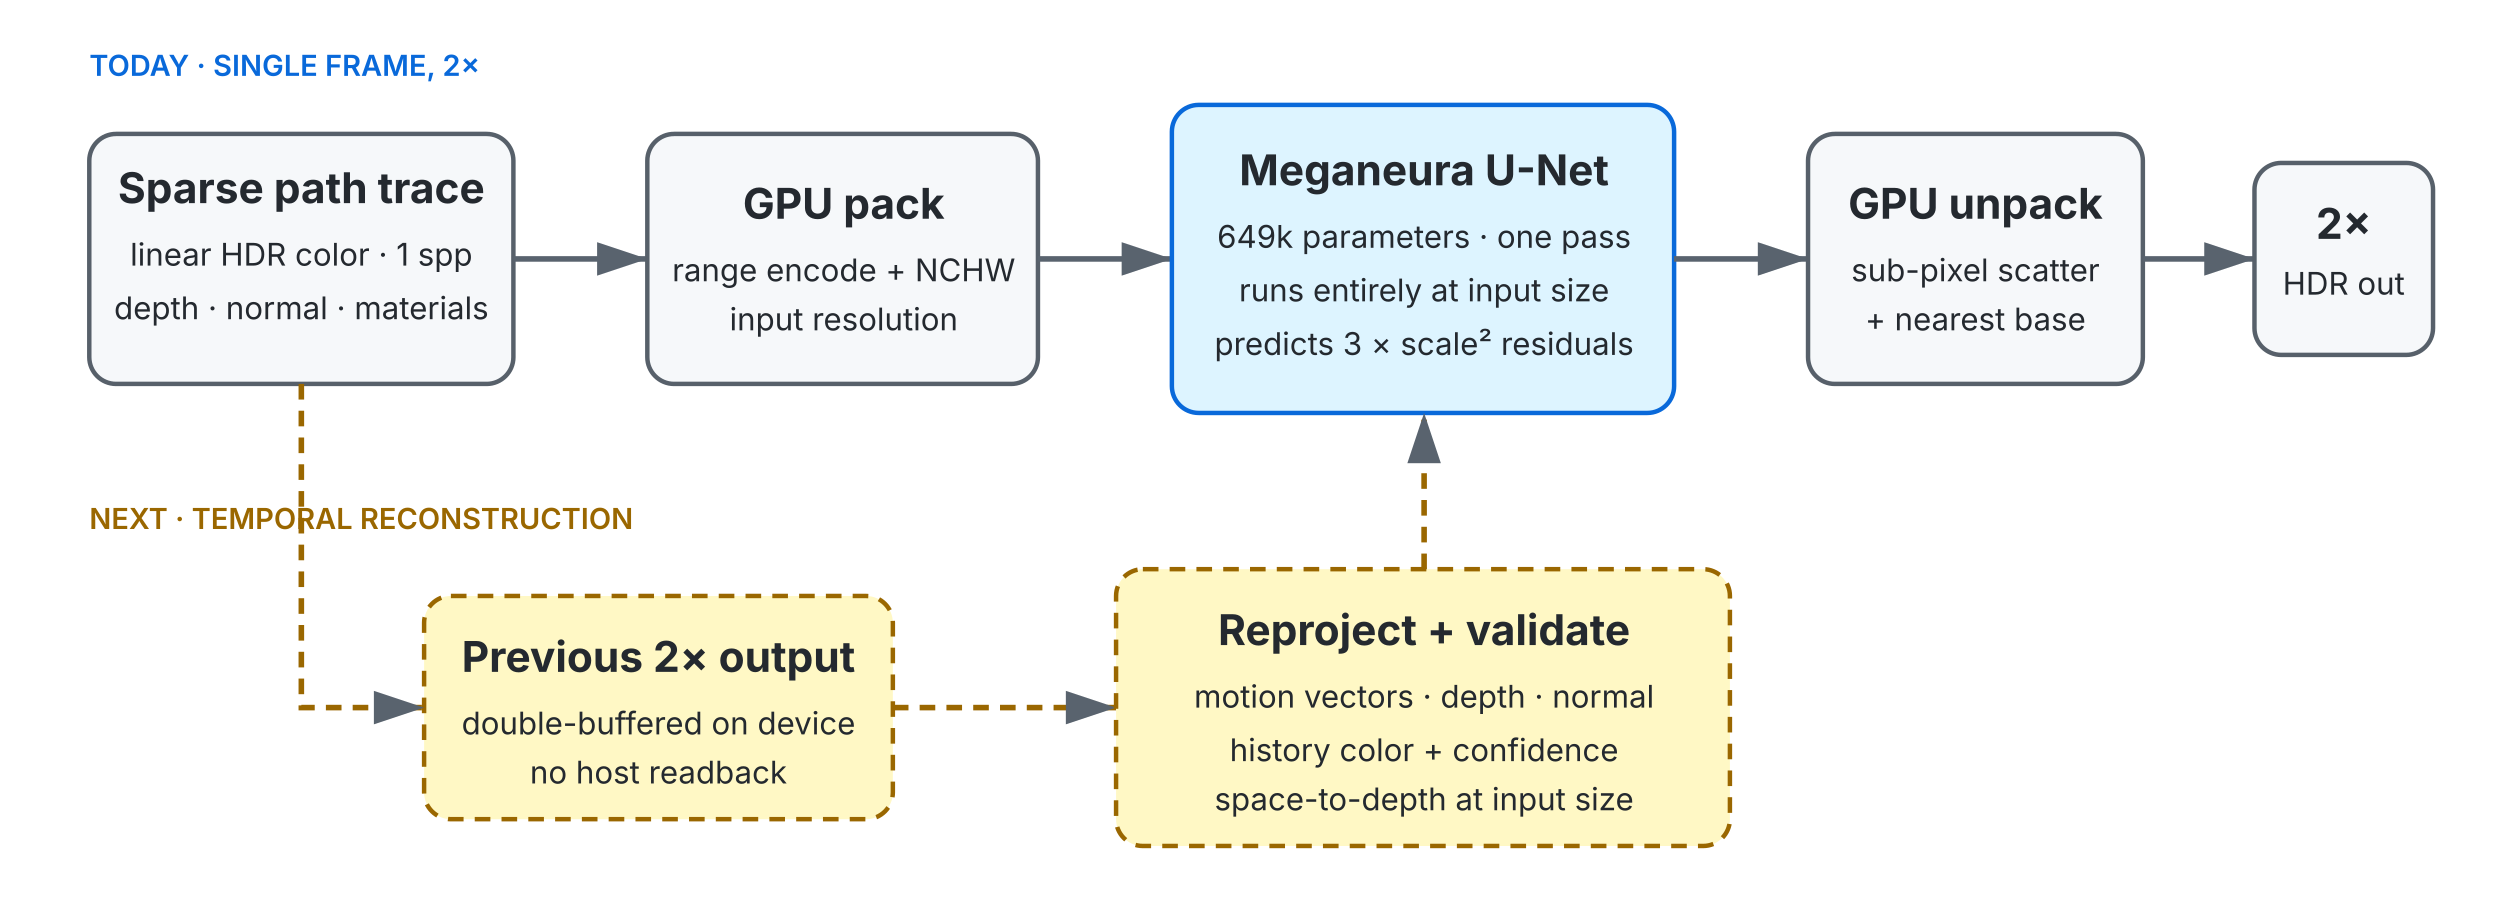
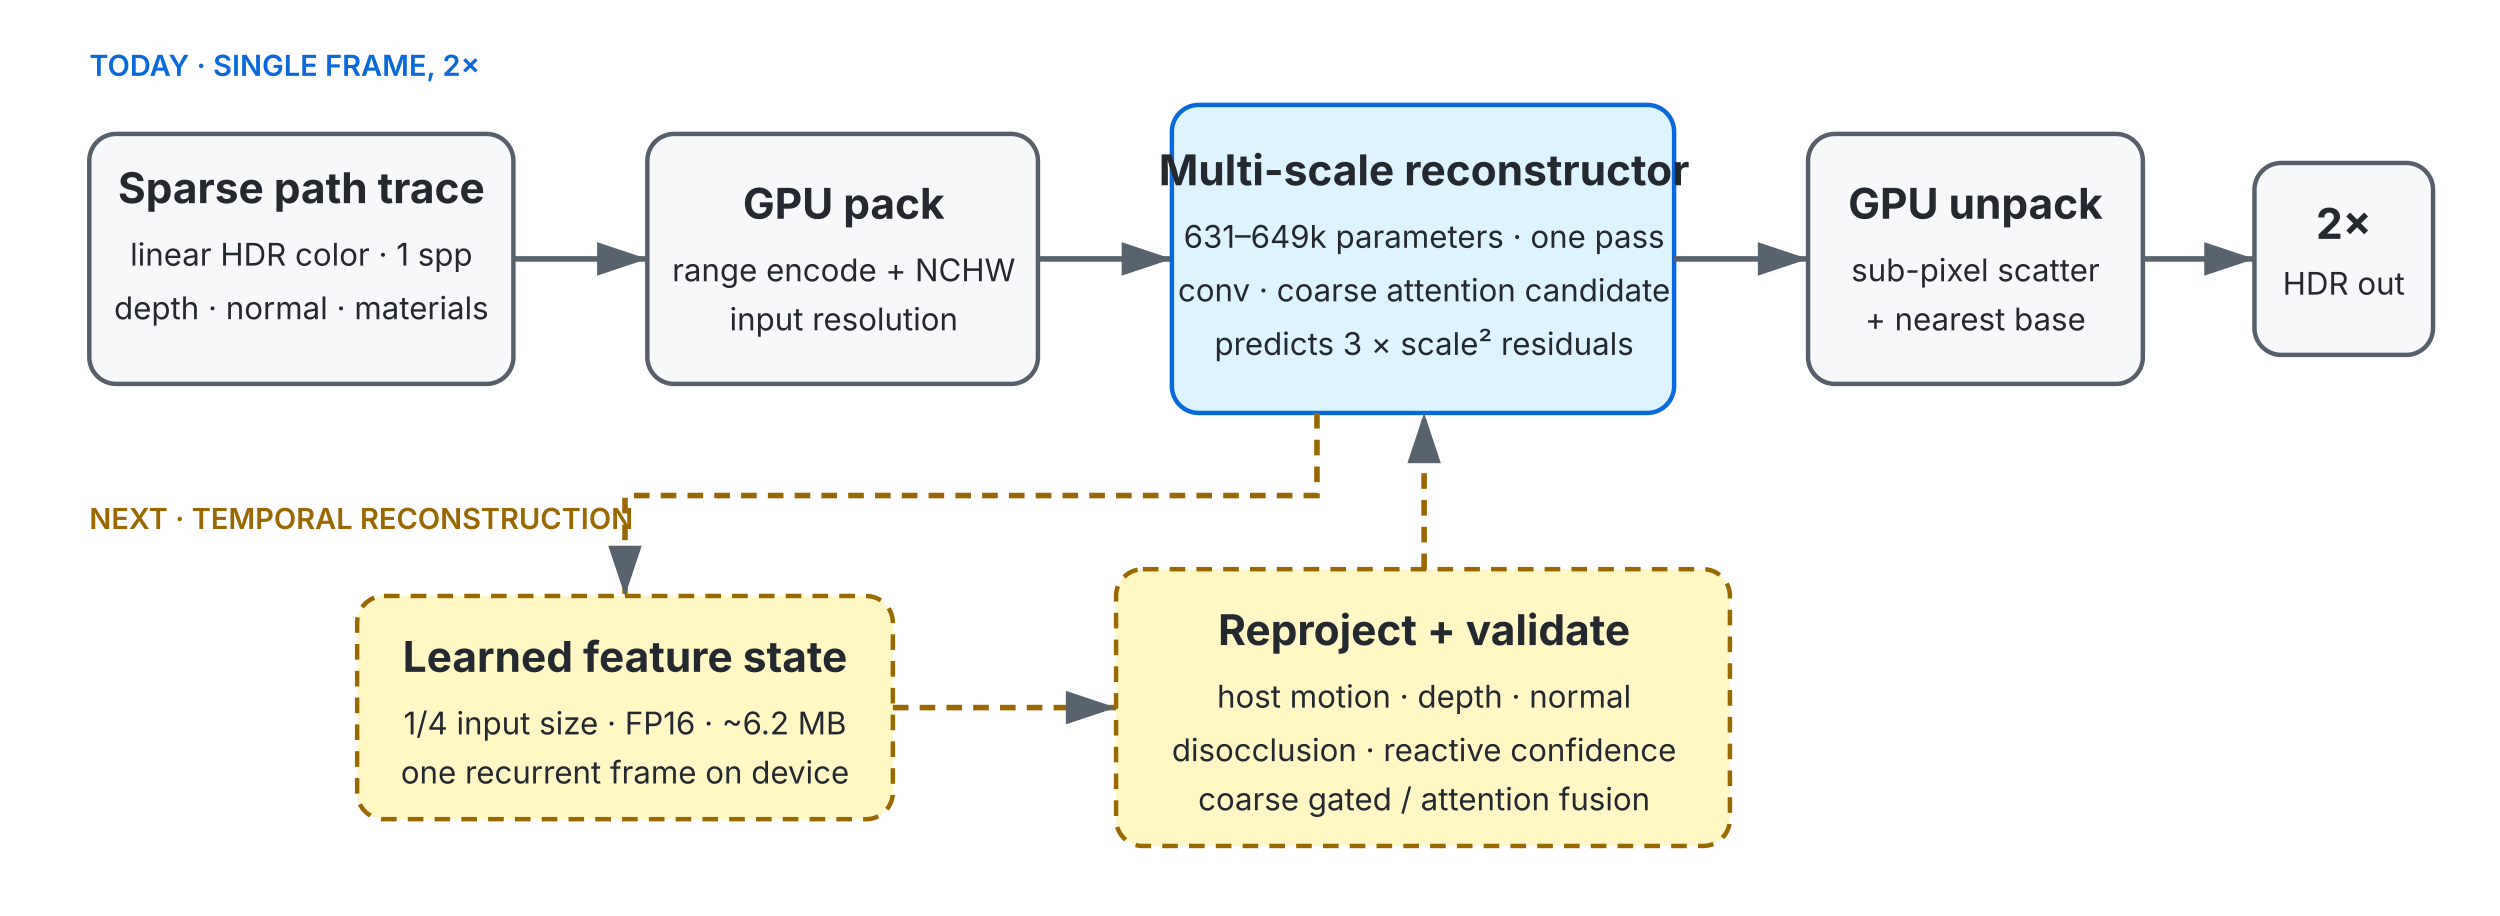
<svg xmlns="http://www.w3.org/2000/svg" width="1120" height="410" viewBox="0 0 1120 410" role="img" aria-labelledby="title desc">
  <defs>
    <marker id="arrow" markerWidth="10" markerHeight="10" refX="9" refY="3" orient="auto">
      <path d="M0,0 L9,3 L0,6 Z" fill="#59636e" />
    </marker>
    <style>
      .box{fill:#f6f8fa;stroke:#57606a;stroke-width:2;rx:12}.core{fill:#ddf4ff;stroke:#0969da;stroke-width:2;rx:12}
      .future{fill:#fff8c5;stroke:#9a6700;stroke-width:2;stroke-dasharray:7 5;rx:12}.line{stroke:#59636e;stroke-width:2.5;fill:none;marker-end:url(#arrow)}
      .dash{stroke:#9a6700;stroke-width:2.5;stroke-dasharray:7 5;fill:none;marker-end:url(#arrow)}
      text{font-family:-apple-system,BlinkMacSystemFont,"Segoe UI",sans-serif;fill:#24292f}.h{font-size:19px;font-weight:650}.p{font-size:14px}.tag{font-size:13px;font-weight:600;fill:#0969da}
    </style>
  </defs>
  <text x="40" y="34" class="tag">TODAY · SINGLE FRAME, 2×</text>
  <rect x="40" y="60" width="190" height="112" class="box" />
  <text x="135" y="91" text-anchor="middle" class="h">Sparse path trace</text>
  <text x="135" y="119" text-anchor="middle" class="p">linear HDR color · 1 spp</text>
  <text x="135" y="143" text-anchor="middle" class="p">depth · normal · materials</text>
  <path d="M230 116 H290" class="line" />
  <rect x="290" y="60" width="175" height="112" class="box" />
  <text x="378" y="98" text-anchor="middle" class="h">GPU pack</text>
  <text x="378" y="126" text-anchor="middle" class="p">range encode + NCHW</text>
  <text x="378" y="148" text-anchor="middle" class="p">input resolution</text>
  <path d="M465 116 H525" class="line" />
  <rect x="525" y="47" width="225" height="138" class="core" />
-   <text x="638" y="83" text-anchor="middle" class="h">Meganeura U-Net</text>
-   <text x="638" y="111" text-anchor="middle" class="p">649k parameters · one pass</text>
-   <text x="638" y="135" text-anchor="middle" class="p">runs entirely at input size</text>
+   <text x="638" y="83" text-anchor="middle" class="h">Multi-scale reconstructor</text>
+   <text x="638" y="111" text-anchor="middle" class="p">631–649k parameters · one pass</text>
+   <text x="638" y="135" text-anchor="middle" class="p">conv · coarse attention candidate</text>
  <text x="638" y="159" text-anchor="middle" class="p">predicts 3 × scale² residuals</text>
  <path d="M750 116 H810" class="line" />
  <rect x="810" y="60" width="150" height="112" class="box" />
  <text x="885" y="98" text-anchor="middle" class="h">GPU unpack</text>
  <text x="885" y="126" text-anchor="middle" class="p">sub-pixel scatter</text>
  <text x="885" y="148" text-anchor="middle" class="p">+ nearest base</text>
  <path d="M960 116 H1010" class="line" />
  <rect x="1010" y="73" width="80" height="86" class="box" />
  <text x="1050" y="107" text-anchor="middle" class="h">2×</text>
  <text x="1050" y="132" text-anchor="middle" class="p">HDR out</text>
  <text x="40" y="237" class="tag" style="fill:#9a6700">NEXT · TEMPORAL RECONSTRUCTION</text>
-   <rect x="190" y="267" width="210" height="100" class="future" />
-   <text x="295" y="301" text-anchor="middle" class="h">Previous 2× output</text>
-   <text x="295" y="329" text-anchor="middle" class="p">double-buffered on device</text>
-   <text x="295" y="351" text-anchor="middle" class="p">no host readback</text>
+   <rect x="160" y="267" width="240" height="100" class="future" />
+   <text x="280" y="301" text-anchor="middle" class="h">Learned feature state</text>
+   <text x="280" y="329" text-anchor="middle" class="p">1/4 input size · FP16 · ~6.2 MB</text>
+   <text x="280" y="351" text-anchor="middle" class="p">one recurrent frame on device</text>
  <path d="M400 317 H500" class="dash" />
  <rect x="500" y="255" width="275" height="124" class="future" />
  <text x="638" y="289" text-anchor="middle" class="h">Reproject + validate</text>
-   <text x="638" y="317" text-anchor="middle" class="p">motion vectors · depth · normal</text>
-   <text x="638" y="341" text-anchor="middle" class="p">history color + confidence</text>
-   <text x="638" y="363" text-anchor="middle" class="p">space-to-depth at input size</text>
+   <text x="638" y="317" text-anchor="middle" class="p">host motion · depth · normal</text>
+   <text x="638" y="341" text-anchor="middle" class="p">disocclusion · reactive confidence</text>
+   <text x="638" y="363" text-anchor="middle" class="p">coarse gated / attention fusion</text>
  <path d="M638 255 V203 H638 V185" class="dash" />
-   <path d="M135 172 V317 H190" class="dash" />
+   <path d="M590 185 V222 H280 V267" class="dash" />
</svg>
